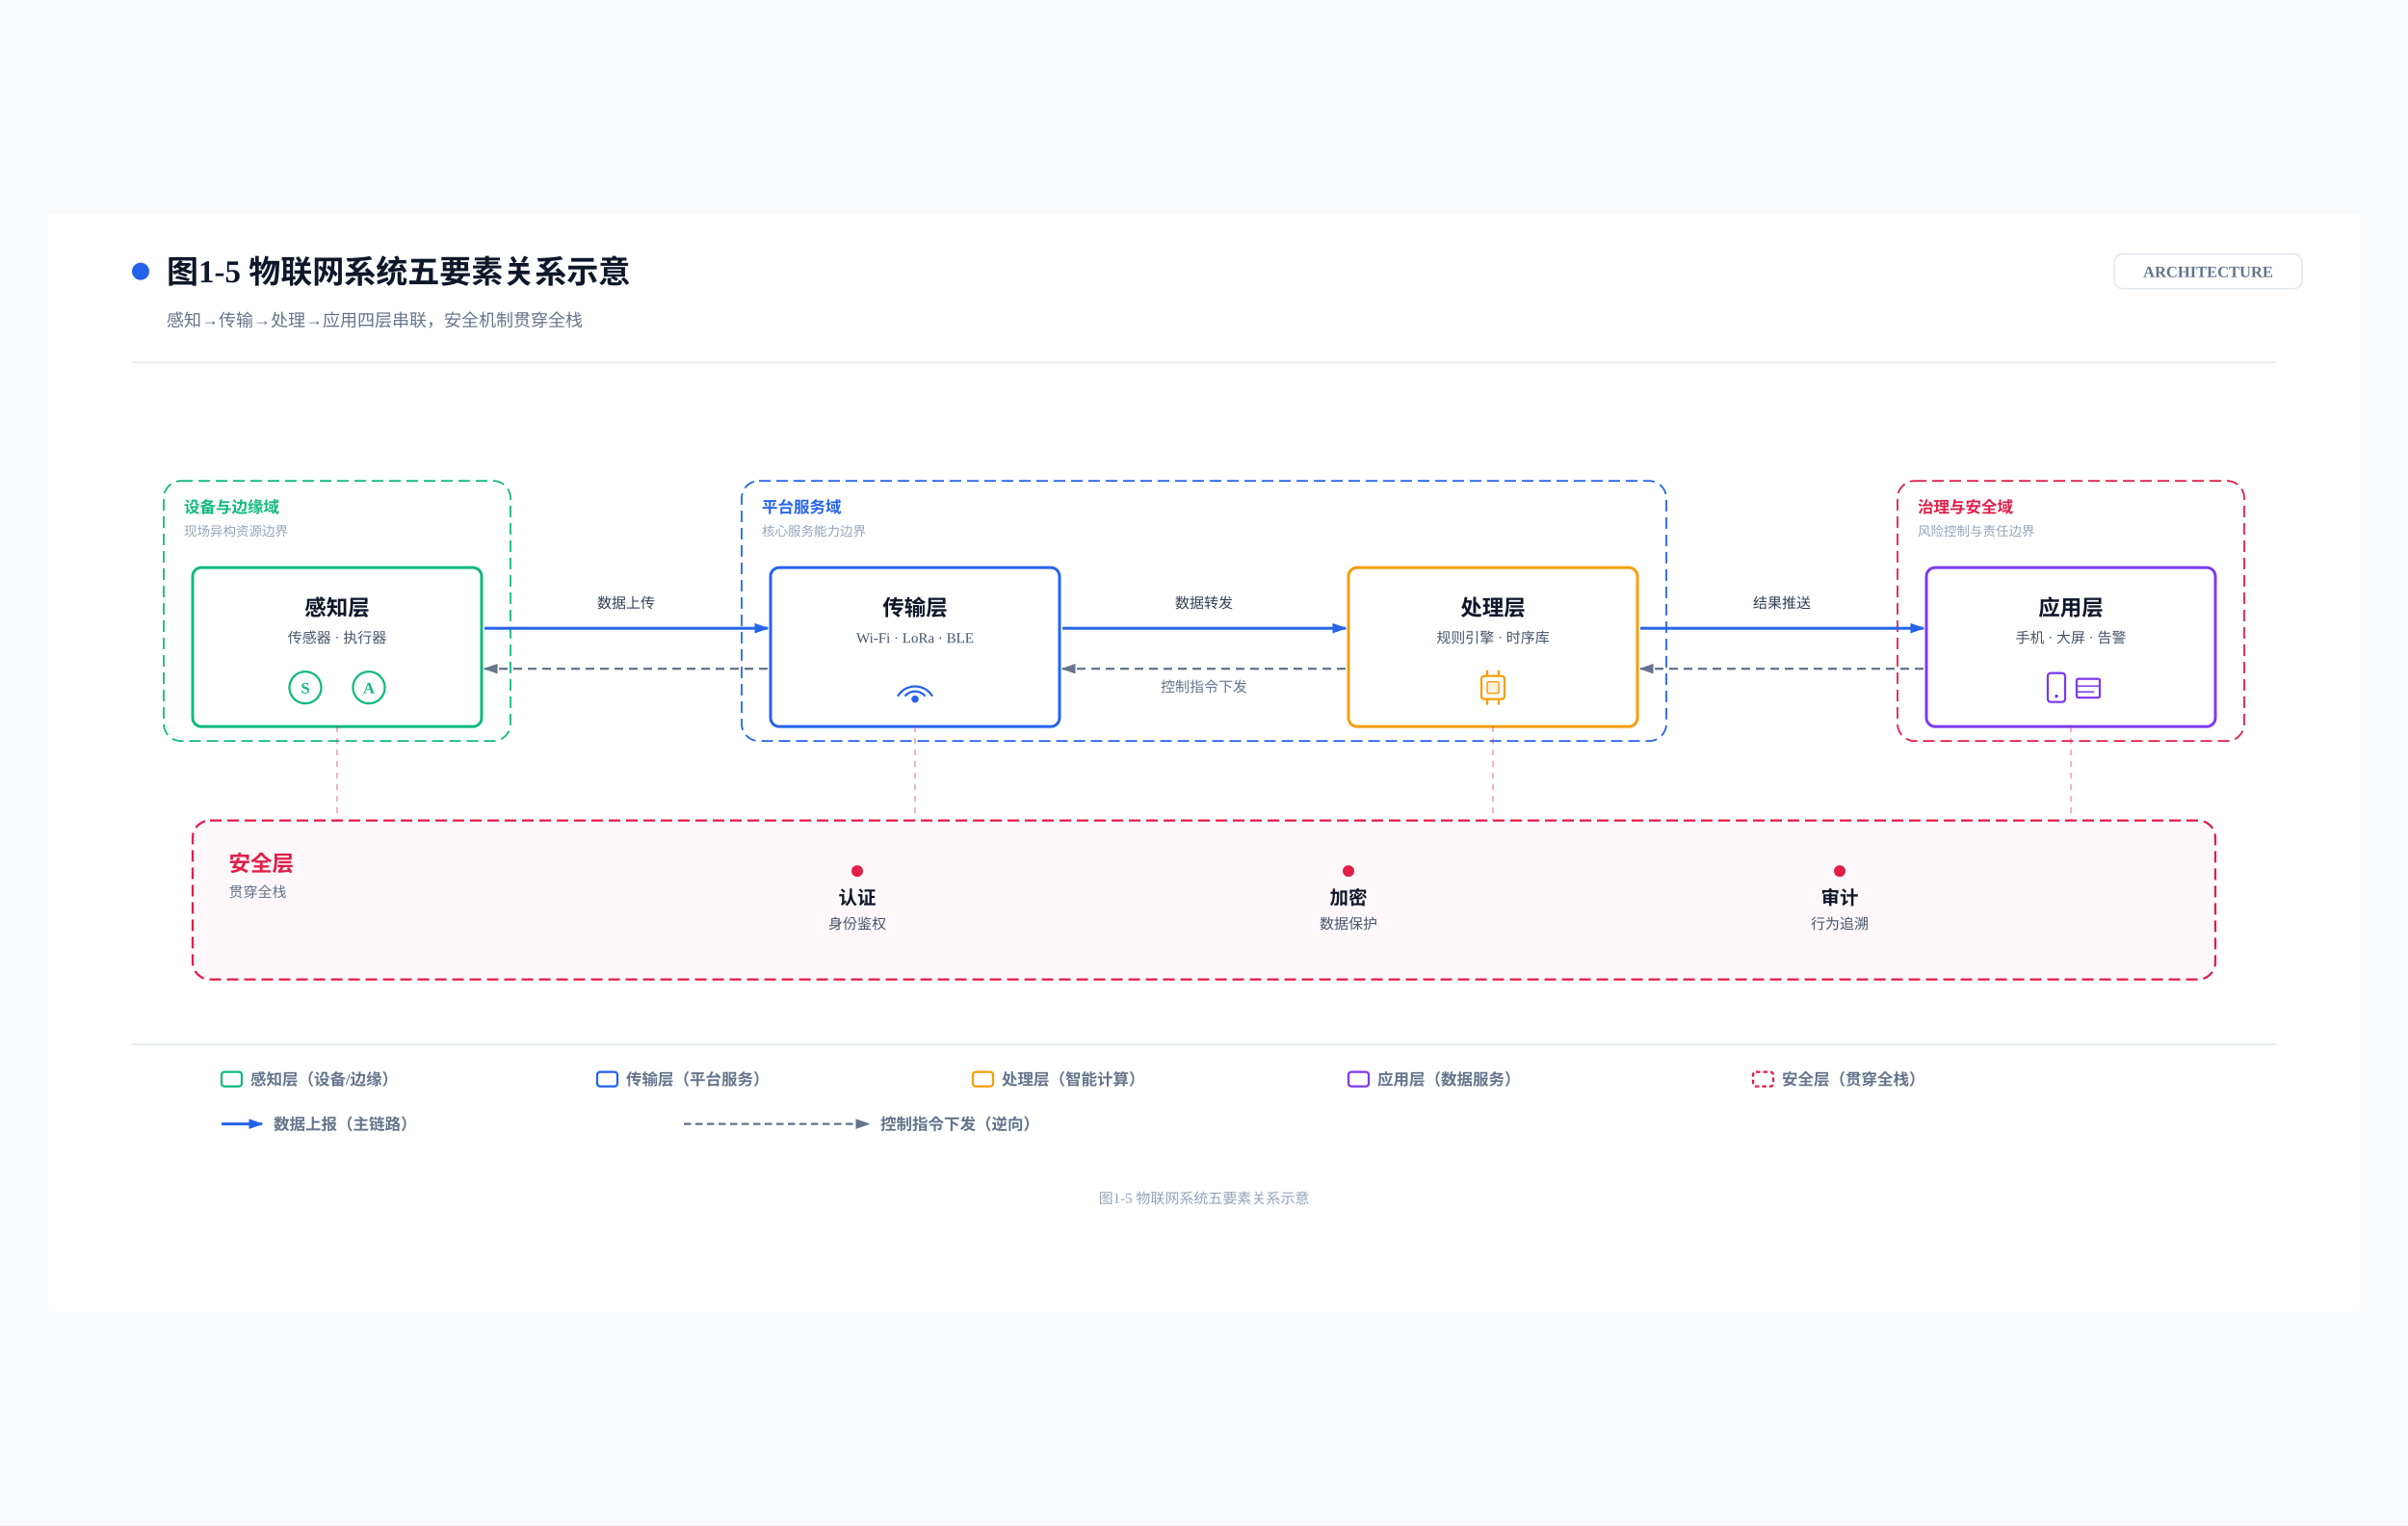
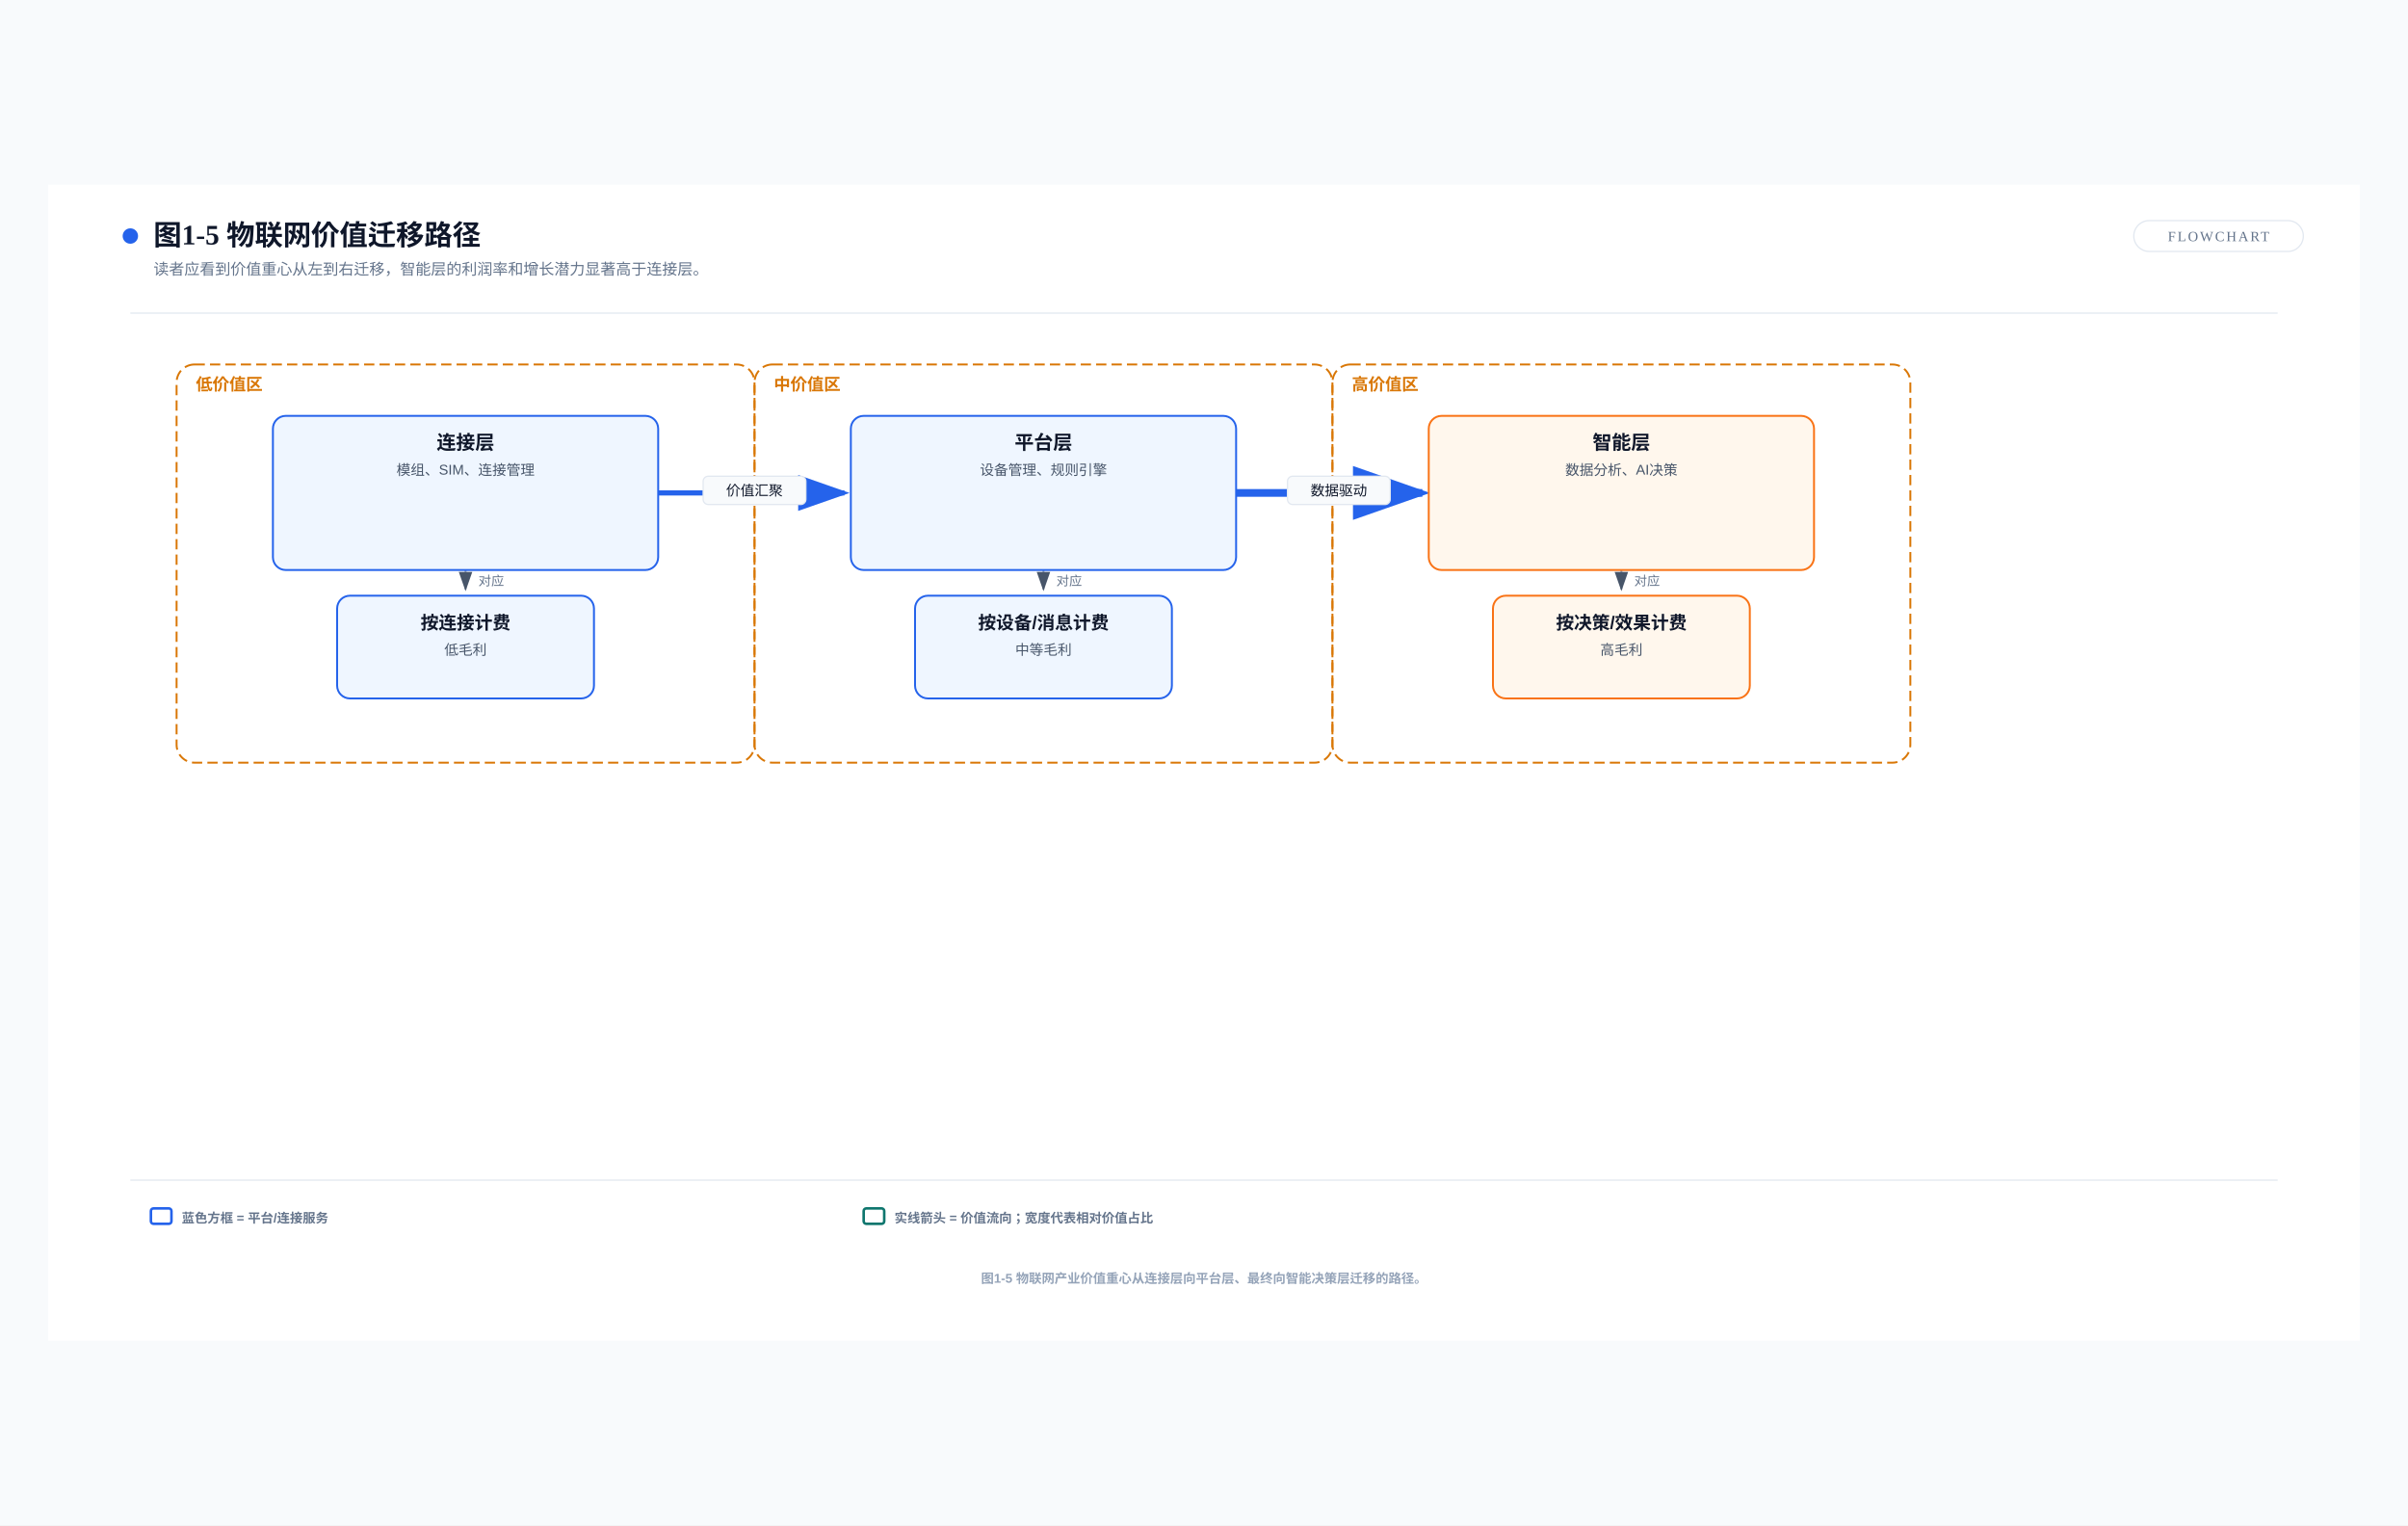
<svg xmlns="http://www.w3.org/2000/svg" width="1200" height="760" viewBox="0 0 1200 760" role="img" aria-labelledby="title desc">
  <rect width="1200" height="760" fill="#F8FAFC" />
-   <svg x="24.000" y="106.400" width="1152.000" height="547.200" viewBox="0 0 1600.000 760.000" preserveAspectRatio="xMidYMid meet">
+   <svg x="24.000" y="92.000" width="1152.000" height="576.000" viewBox="0 0 1800.000 900.000" preserveAspectRatio="xMidYMid meet">
    <defs>
-       <marker id="ah-blue" markerUnits="userSpaceOnUse" markerWidth="10" markerHeight="7" refX="9" refY="3.5" orient="auto">
-         <polygon points="0 0,10 3.5,0 7" fill="#2563EB" />
+       <marker id="bp-arrow" markerWidth="10" markerHeight="7" refX="9" refY="3.5" orient="auto">
+         <polygon points="0 0, 10 3.5, 0 7" fill="#475569" />
      </marker>
-       <marker id="ah-green" markerUnits="userSpaceOnUse" markerWidth="10" markerHeight="7" refX="9" refY="3.5" orient="auto">
-         <polygon points="0 0,10 3.5,0 7" fill="#10B981" />
-       </marker>
-       <marker id="ah-orange" markerUnits="userSpaceOnUse" markerWidth="10" markerHeight="7" refX="9" refY="3.5" orient="auto">
-         <polygon points="0 0,10 3.5,0 7" fill="#F59E0B" />
-       </marker>
-       <marker id="ah-violet" markerUnits="userSpaceOnUse" markerWidth="10" markerHeight="7" refX="9" refY="3.5" orient="auto">
-         <polygon points="0 0,10 3.5,0 7" fill="#7C3AED" />
-       </marker>
-       <marker id="ah-red" markerUnits="userSpaceOnUse" markerWidth="10" markerHeight="7" refX="9" refY="3.5" orient="auto">
-         <polygon points="0 0,10 3.5,0 7" fill="#E11D48" />
-       </marker>
-       <marker id="ah-gray" markerUnits="userSpaceOnUse" markerWidth="10" markerHeight="7" refX="9" refY="3.5" orient="auto">
-         <polygon points="0 0,10 3.5,0 7" fill="#64748B" />
+       <marker id="bp-arrow-primary" markerWidth="10" markerHeight="7" refX="9" refY="3.5" orient="auto">
+         <polygon points="0 0, 10 3.5, 0 7" fill="#2563EB" />
      </marker>
    </defs>
-     <rect x="0" y="0" width="1600" height="760" fill="#FFFFFF" />
+     <rect width="1800" height="900" fill="#FFFFFF" />
    <circle cx="64" cy="40" r="6" fill="#2563EB" />
-     <text x="82" y="48" fill="#0F172A" font-size="22" font-weight="700">图1-5 物联网系统五要素关系示意</text>
-     <text x="82" y="78" fill="#64748B" font-size="12" font-weight="500">感知→传输→处理→应用四层串联，安全机制贯穿全栈</text>
-     <rect x="1430" y="28" width="130" height="24" rx="6" fill="#FFFFFF" stroke="#E2E8F0" stroke-width="1" />
-     <text x="1495" y="44" text-anchor="middle" fill="#64748B" font-size="11" font-weight="700">ARCHITECTURE</text>
-     <line x1="58" y1="103" x2="1542" y2="103" stroke="#E2E8F0" stroke-width="1" />
-     <rect x="80" y="185" width="240" height="180" rx="12" fill="none" stroke="#10B981" stroke-width="1.2" stroke-dasharray="8 4" />
-     <text x="94" y="207" fill="#10B981" font-size="11" font-weight="600">设备与边缘域</text>
-     <text x="94" y="223" fill="#94A3B8" font-size="9" font-weight="500">现场异构资源边界</text>
-     <rect x="480" y="185" width="640" height="180" rx="12" fill="none" stroke="#2563EB" stroke-width="1.2" stroke-dasharray="8 4" />
-     <text x="494" y="207" fill="#2563EB" font-size="11" font-weight="600">平台服务域</text>
-     <text x="494" y="223" fill="#94A3B8" font-size="9" font-weight="500">核心服务能力边界</text>
-     <rect x="1280" y="185" width="240" height="180" rx="12" fill="none" stroke="#E11D48" stroke-width="1.2" stroke-dasharray="8 4" />
-     <text x="1294" y="207" fill="#E11D48" font-size="11" font-weight="600">治理与安全域</text>
-     <text x="1294" y="223" fill="#94A3B8" font-size="9" font-weight="500">风险控制与责任边界</text>
-     <line x1="302" y1="287" x2="498" y2="287" stroke="#2563EB" stroke-width="2" marker-end="url(#ah-blue)" />
-     <text x="400" y="273" text-anchor="middle" fill="#334155" font-size="10" font-weight="500">数据上传</text>
-     <line x1="702" y1="287" x2="898" y2="287" stroke="#2563EB" stroke-width="2" marker-end="url(#ah-blue)" />
-     <text x="800" y="273" text-anchor="middle" fill="#334155" font-size="10" font-weight="500">数据转发</text>
-     <line x1="1102" y1="287" x2="1298" y2="287" stroke="#2563EB" stroke-width="2" marker-end="url(#ah-blue)" />
-     <text x="1200" y="273" text-anchor="middle" fill="#334155" font-size="10" font-weight="500">结果推送</text>
-     <line x1="1298" y1="315" x2="1102" y2="315" stroke="#64748B" stroke-width="1.5" stroke-dasharray="6 4" marker-end="url(#ah-gray)" />
-     <line x1="898" y1="315" x2="702" y2="315" stroke="#64748B" stroke-width="1.5" stroke-dasharray="6 4" marker-end="url(#ah-gray)" />
-     <line x1="498" y1="315" x2="302" y2="315" stroke="#64748B" stroke-width="1.5" stroke-dasharray="6 4" marker-end="url(#ah-gray)" />
-     <text x="800" y="331" text-anchor="middle" fill="#64748B" font-size="10" font-weight="500">控制指令下发</text>
-     <rect x="100" y="245" width="200" height="110" rx="6" fill="#FFFFFF" stroke="#10B981" stroke-width="2" />
-     <text x="200" y="278" text-anchor="middle" fill="#0F172A" font-size="15" font-weight="700">感知层</text>
-     <text x="200" y="297" text-anchor="middle" fill="#475569" font-size="10" font-weight="500">传感器 · 执行器</text>
-     <circle cx="178" cy="328" r="11" fill="#FFFFFF" stroke="#10B981" stroke-width="1.5" />
-     <text x="178" y="332" text-anchor="middle" fill="#10B981" font-size="11" font-weight="700">S</text>
-     <circle cx="222" cy="328" r="11" fill="#FFFFFF" stroke="#10B981" stroke-width="1.5" />
-     <text x="222" y="332" text-anchor="middle" fill="#10B981" font-size="11" font-weight="700">A</text>
-     <rect x="500" y="245" width="200" height="110" rx="6" fill="#FFFFFF" stroke="#2563EB" stroke-width="2" />
-     <text x="600" y="278" text-anchor="middle" fill="#0F172A" font-size="15" font-weight="700">传输层</text>
-     <text x="600" y="297" text-anchor="middle" fill="#475569" font-size="10" font-weight="500">Wi-Fi · LoRa · BLE</text>
-     <path d="M 588 334 A 14 14 0 0 1 612 334" fill="none" stroke="#2563EB" stroke-width="1.5" />
-     <path d="M 593 334 A 9 9 0 0 1 607 334" fill="none" stroke="#2563EB" stroke-width="1.5" />
-     <circle cx="600" cy="336" r="2.5" fill="#2563EB" />
-     <rect x="900" y="245" width="200" height="110" rx="6" fill="#FFFFFF" stroke="#F59E0B" stroke-width="2" />
-     <text x="1000" y="278" text-anchor="middle" fill="#0F172A" font-size="15" font-weight="700">处理层</text>
-     <text x="1000" y="297" text-anchor="middle" fill="#475569" font-size="10" font-weight="500">规则引擎 · 时序库</text>
-     <rect x="992" y="320" width="16" height="16" rx="2" fill="#FFFFFF" stroke="#F59E0B" stroke-width="1.5" />
-     <rect x="996" y="324" width="8" height="8" rx="1" fill="#F59E0B" fill-opacity="0.15" stroke="#F59E0B" stroke-width="1" />
-     <line x1="996" y1="320" x2="996" y2="316" stroke="#F59E0B" stroke-width="1.5" />
-     <line x1="1004" y1="320" x2="1004" y2="316" stroke="#F59E0B" stroke-width="1.5" />
-     <line x1="996" y1="336" x2="996" y2="340" stroke="#F59E0B" stroke-width="1.5" />
-     <line x1="1004" y1="336" x2="1004" y2="340" stroke="#F59E0B" stroke-width="1.5" />
-     <rect x="1300" y="245" width="200" height="110" rx="6" fill="#FFFFFF" stroke="#7C3AED" stroke-width="2" />
-     <text x="1400" y="278" text-anchor="middle" fill="#0F172A" font-size="15" font-weight="700">应用层</text>
-     <text x="1400" y="297" text-anchor="middle" fill="#475569" font-size="10" font-weight="500">手机 · 大屏 · 告警</text>
-     <rect x="1384" y="318" width="12" height="20" rx="2" fill="#FFFFFF" stroke="#7C3AED" stroke-width="1.5" />
-     <circle cx="1390" cy="334" r="1.2" fill="#7C3AED" />
-     <rect x="1404" y="322" width="16" height="13" rx="1" fill="#FFFFFF" stroke="#7C3AED" stroke-width="1.5" />
-     <line x1="1404" y1="327" x2="1420" y2="327" stroke="#7C3AED" stroke-width="1" />
-     <line x1="1404" y1="331" x2="1416" y2="331" stroke="#7C3AED" stroke-width="1" />
-     <line x1="200" y1="355" x2="200" y2="420" stroke="#E11D48" stroke-width="1" stroke-dasharray="4 4" opacity="0.45" />
-     <line x1="600" y1="355" x2="600" y2="420" stroke="#E11D48" stroke-width="1" stroke-dasharray="4 4" opacity="0.45" />
-     <line x1="1000" y1="355" x2="1000" y2="420" stroke="#E11D48" stroke-width="1" stroke-dasharray="4 4" opacity="0.45" />
-     <line x1="1400" y1="355" x2="1400" y2="420" stroke="#E11D48" stroke-width="1" stroke-dasharray="4 4" opacity="0.45" />
-     <rect x="100" y="420" width="1400" height="110" rx="12" fill="#E11D48" fill-opacity="0.03" stroke="#E11D48" stroke-width="1.5" stroke-dasharray="8 4" />
-     <text x="125" y="455" fill="#E11D48" font-size="15" font-weight="700">安全层</text>
-     <text x="125" y="473" fill="#64748B" font-size="10" font-weight="500">贯穿全栈</text>
-     <circle cx="560" cy="455" r="4" fill="#E11D48" />
-     <text x="560" y="478" text-anchor="middle" fill="#0F172A" font-size="13" font-weight="700">认证</text>
-     <text x="560" y="495" text-anchor="middle" fill="#475569" font-size="10" font-weight="500">身份鉴权</text>
-     <circle cx="900" cy="455" r="4" fill="#E11D48" />
-     <text x="900" y="478" text-anchor="middle" fill="#0F172A" font-size="13" font-weight="700">加密</text>
-     <text x="900" y="495" text-anchor="middle" fill="#475569" font-size="10" font-weight="500">数据保护</text>
-     <circle cx="1240" cy="455" r="4" fill="#E11D48" />
-     <text x="1240" y="478" text-anchor="middle" fill="#0F172A" font-size="13" font-weight="700">审计</text>
-     <text x="1240" y="495" text-anchor="middle" fill="#475569" font-size="10" font-weight="500">行为追溯</text>
-     <line x1="58" y1="575" x2="1542" y2="575" stroke="#E2E8F0" stroke-width="1" />
-     <rect x="120" y="594" width="14" height="10" rx="2" fill="#FFFFFF" stroke="#10B981" stroke-width="1.5" />
-     <text x="140" y="603" fill="#64748B" font-size="11" font-weight="600">感知层（设备/边缘）</text>
-     <rect x="380" y="594" width="14" height="10" rx="2" fill="#FFFFFF" stroke="#2563EB" stroke-width="1.5" />
-     <text x="400" y="603" fill="#64748B" font-size="11" font-weight="600">传输层（平台服务）</text>
-     <rect x="640" y="594" width="14" height="10" rx="2" fill="#FFFFFF" stroke="#F59E0B" stroke-width="1.5" />
-     <text x="660" y="603" fill="#64748B" font-size="11" font-weight="600">处理层（智能计算）</text>
-     <rect x="900" y="594" width="14" height="10" rx="2" fill="#FFFFFF" stroke="#7C3AED" stroke-width="1.5" />
-     <text x="920" y="603" fill="#64748B" font-size="11" font-weight="600">应用层（数据服务）</text>
-     <rect x="1180" y="594" width="14" height="10" rx="2" fill="#FFFFFF" stroke="#E11D48" stroke-width="1.5" stroke-dasharray="3 2" />
-     <text x="1200" y="603" fill="#64748B" font-size="11" font-weight="600">安全层（贯穿全栈）</text>
-     <line x1="120" y1="630" x2="148" y2="630" stroke="#2563EB" stroke-width="2" marker-end="url(#ah-blue)" />
-     <text x="156" y="634" fill="#64748B" font-size="11" font-weight="600">数据上报（主链路）</text>
-     <line x1="440" y1="630" x2="568" y2="630" stroke="#64748B" stroke-width="1.5" stroke-dasharray="5 3" marker-end="url(#ah-gray)" />
-     <text x="576" y="634" fill="#64748B" font-size="11" font-weight="600">控制指令下发（逆向）</text>
-     <text x="800" y="685" text-anchor="middle" fill="#94A3B8" font-size="10">图1-5 物联网系统五要素关系示意</text>
+     <text x="82" y="47" fill="#0F172A" font-size="22" font-weight="700">图1-5 物联网价值迁移路径</text>
+     <text x="82" y="70" fill="#64748B" font-size="12">读者应看到价值重心从左到右迁移，智能层的利润率和增长潜力显著高于连接层。</text>
+     <rect x="1624" y="28" width="132" height="24" rx="12" fill="#FFFFFF" stroke="#E2E8F0" />
+     <text x="1690" y="44" fill="#64748B" font-size="11" text-anchor="middle" letter-spacing="1.4">FLOWCHART</text>
+     <line x1="64" y1="100" x2="1736" y2="100" stroke="#E2E8F0" />
+     <g data-layout="flowchart">
+       <rect x="100" y="140" width="450" height="310" rx="14" fill="transparent" stroke="#D97706" stroke-width="1.5" stroke-dasharray="8,4" />
+       <text x="115" y="160" fill="#D97706" font-size="13" font-family="'PingFang SC','Microsoft YaHei','Noto Sans SC',Arial,sans-serif" font-weight="600">低价值区</text>
+       <rect x="550" y="140" width="450" height="310" rx="14" fill="transparent" stroke="#D97706" stroke-width="1.5" stroke-dasharray="8,4" />
+       <text x="565" y="160" fill="#D97706" font-size="13" font-family="'PingFang SC','Microsoft YaHei','Noto Sans SC',Arial,sans-serif" font-weight="600">中价值区</text>
+       <rect x="1000" y="140" width="450" height="310" rx="14" fill="transparent" stroke="#D97706" stroke-width="1.5" stroke-dasharray="8,4" />
+       <text x="1015" y="160" fill="#D97706" font-size="13" font-family="'PingFang SC','Microsoft YaHei','Noto Sans SC',Arial,sans-serif" font-weight="600">高价值区</text>
+       <line x1="475" y1="240" x2="620" y2="240" stroke="#2563EB" stroke-width="4" marker-end="url(#bp-arrow-primary)" />
+       <line x1="925" y1="240" x2="1070" y2="240" stroke="#2563EB" stroke-width="6" marker-end="url(#bp-arrow-primary)" />
+       <rect x="510" y="227" width="80" height="22" rx="4" fill="#F8FAFC" stroke="#E2E8F0" stroke-width="1" />
+       <text x="550" y="242" fill="#0F172A" font-size="11" font-family="'PingFang SC','Microsoft YaHei','Noto Sans SC',Arial,sans-serif" text-anchor="middle">价值汇聚</text>
+       <rect x="965" y="227" width="80" height="22" rx="4" fill="#F8FAFC" stroke="#E2E8F0" stroke-width="1" />
+       <text x="1005" y="242" fill="#0F172A" font-size="11" font-family="'PingFang SC','Microsoft YaHei','Noto Sans SC',Arial,sans-serif" text-anchor="middle">数据驱动</text>
+       <line x1="325" y1="300" x2="325" y2="315" stroke="#94A3B8" stroke-width="1.5" stroke-dasharray="5,5" marker-end="url(#bp-arrow)" />
+       <line x1="775" y1="300" x2="775" y2="315" stroke="#94A3B8" stroke-width="1.5" stroke-dasharray="5,5" marker-end="url(#bp-arrow)" />
+       <line x1="1225" y1="300" x2="1225" y2="315" stroke="#94A3B8" stroke-width="1.5" stroke-dasharray="5,5" marker-end="url(#bp-arrow)" />
+       <text x="335" y="312" fill="#64748B" font-size="10" font-family="'PingFang SC','Microsoft YaHei','Noto Sans SC',Arial,sans-serif">对应</text>
+       <text x="785" y="312" fill="#64748B" font-size="10" font-family="'PingFang SC','Microsoft YaHei','Noto Sans SC',Arial,sans-serif">对应</text>
+       <text x="1235" y="312" fill="#64748B" font-size="10" font-family="'PingFang SC','Microsoft YaHei','Noto Sans SC',Arial,sans-serif">对应</text>
+       <rect x="175" y="180" width="300" height="120" rx="10" fill="#EFF6FF" stroke="#2563EB" stroke-width="1.5" />
+       <text x="325" y="206" fill="#0F172A" font-size="15" font-family="'PingFang SC','Microsoft YaHei','Noto Sans SC',Arial,sans-serif" font-weight="600" text-anchor="middle">连接层</text>
+       <text x="325" y="226" fill="#475569" font-size="11" font-family="'PingFang SC','Microsoft YaHei','Noto Sans SC',Arial,sans-serif" text-anchor="middle">模组、SIM、连接管理</text>
+       <rect x="625" y="180" width="300" height="120" rx="10" fill="#EFF6FF" stroke="#2563EB" stroke-width="1.5" />
+       <text x="775" y="206" fill="#0F172A" font-size="15" font-family="'PingFang SC','Microsoft YaHei','Noto Sans SC',Arial,sans-serif" font-weight="600" text-anchor="middle">平台层</text>
+       <text x="775" y="226" fill="#475569" font-size="11" font-family="'PingFang SC','Microsoft YaHei','Noto Sans SC',Arial,sans-serif" text-anchor="middle">设备管理、规则引擎</text>
+       <rect x="1075" y="180" width="300" height="120" rx="10" fill="#FFF7ED" stroke="#F97316" stroke-width="1.5" />
+       <text x="1225" y="206" fill="#0F172A" font-size="15" font-family="'PingFang SC','Microsoft YaHei','Noto Sans SC',Arial,sans-serif" font-weight="600" text-anchor="middle">智能层</text>
+       <text x="1225" y="226" fill="#475569" font-size="11" font-family="'PingFang SC','Microsoft YaHei','Noto Sans SC',Arial,sans-serif" text-anchor="middle">数据分析、AI决策</text>
+       <rect x="225" y="320" width="200" height="80" rx="10" fill="#EFF6FF" stroke="#2563EB" stroke-width="1.5" />
+       <text x="325" y="346" fill="#0F172A" font-size="14" font-family="'PingFang SC','Microsoft YaHei','Noto Sans SC',Arial,sans-serif" font-weight="600" text-anchor="middle">按连接计费</text>
+       <text x="325" y="366" fill="#475569" font-size="11" font-family="'PingFang SC','Microsoft YaHei','Noto Sans SC',Arial,sans-serif" text-anchor="middle">低毛利</text>
+       <rect x="675" y="320" width="200" height="80" rx="10" fill="#EFF6FF" stroke="#2563EB" stroke-width="1.5" />
+       <text x="775" y="346" fill="#0F172A" font-size="14" font-family="'PingFang SC','Microsoft YaHei','Noto Sans SC',Arial,sans-serif" font-weight="600" text-anchor="middle">按设备/消息计费</text>
+       <text x="775" y="366" fill="#475569" font-size="11" font-family="'PingFang SC','Microsoft YaHei','Noto Sans SC',Arial,sans-serif" text-anchor="middle">中等毛利</text>
+       <rect x="1125" y="320" width="200" height="80" rx="10" fill="#FFF7ED" stroke="#F97316" stroke-width="1.5" />
+       <text x="1225" y="346" fill="#0F172A" font-size="14" font-family="'PingFang SC','Microsoft YaHei','Noto Sans SC',Arial,sans-serif" font-weight="600" text-anchor="middle">按决策/效果计费</text>
+       <text x="1225" y="366" fill="#475569" font-size="11" font-family="'PingFang SC','Microsoft YaHei','Noto Sans SC',Arial,sans-serif" text-anchor="middle">高毛利</text>
+     </g>
+     <line x1="64" y1="775" x2="1736" y2="775" stroke="#E2E8F0" />
+     <rect x="80" y="797" width="16" height="12" rx="2" fill="#FFFFFF" stroke="#2563EB" stroke-width="2" />
+     <text x="104" y="808" fill="#64748B" font-size="10" font-family="Arial, 'PingFang SC', 'Microsoft YaHei', sans-serif" font-weight="600" text-anchor="start">蓝色方框 = 平台/连接服务</text>
+     <rect x="635" y="797" width="16" height="12" rx="2" fill="#FFFFFF" stroke="#0F766E" stroke-width="2" />
+     <text x="659" y="808" fill="#64748B" font-size="10" font-family="Arial, 'PingFang SC', 'Microsoft YaHei', sans-serif" font-weight="600" text-anchor="start">实线箭头 = 价值流向；宽度代表相对价值占比</text>
+     <text x="900" y="855" fill="#94A3B8" font-size="10" font-family="Arial, 'PingFang SC', 'Microsoft YaHei', sans-serif" font-weight="600" text-anchor="middle">图1-5 物联网产业价值重心从连接层向平台层、最终向智能决策层迁移的路径。</text>
  </svg>
</svg>
